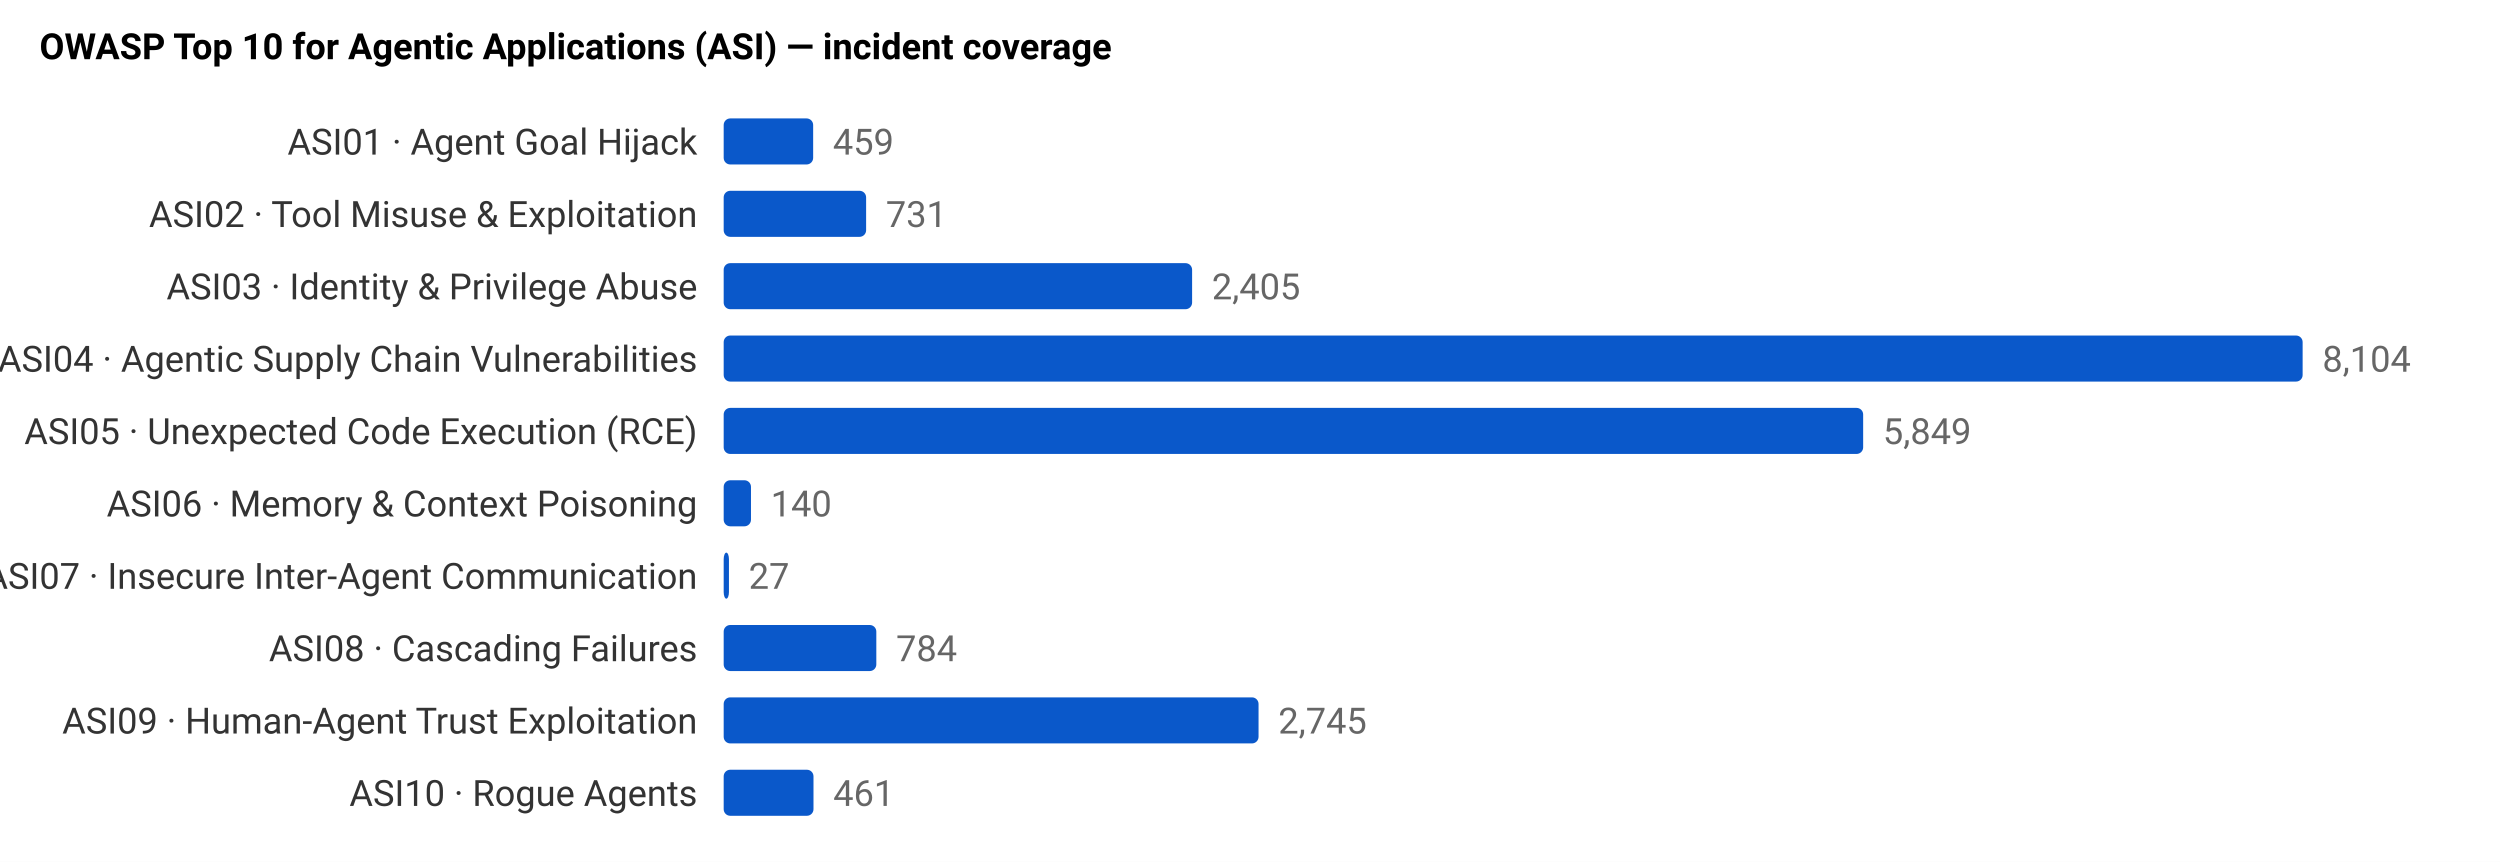
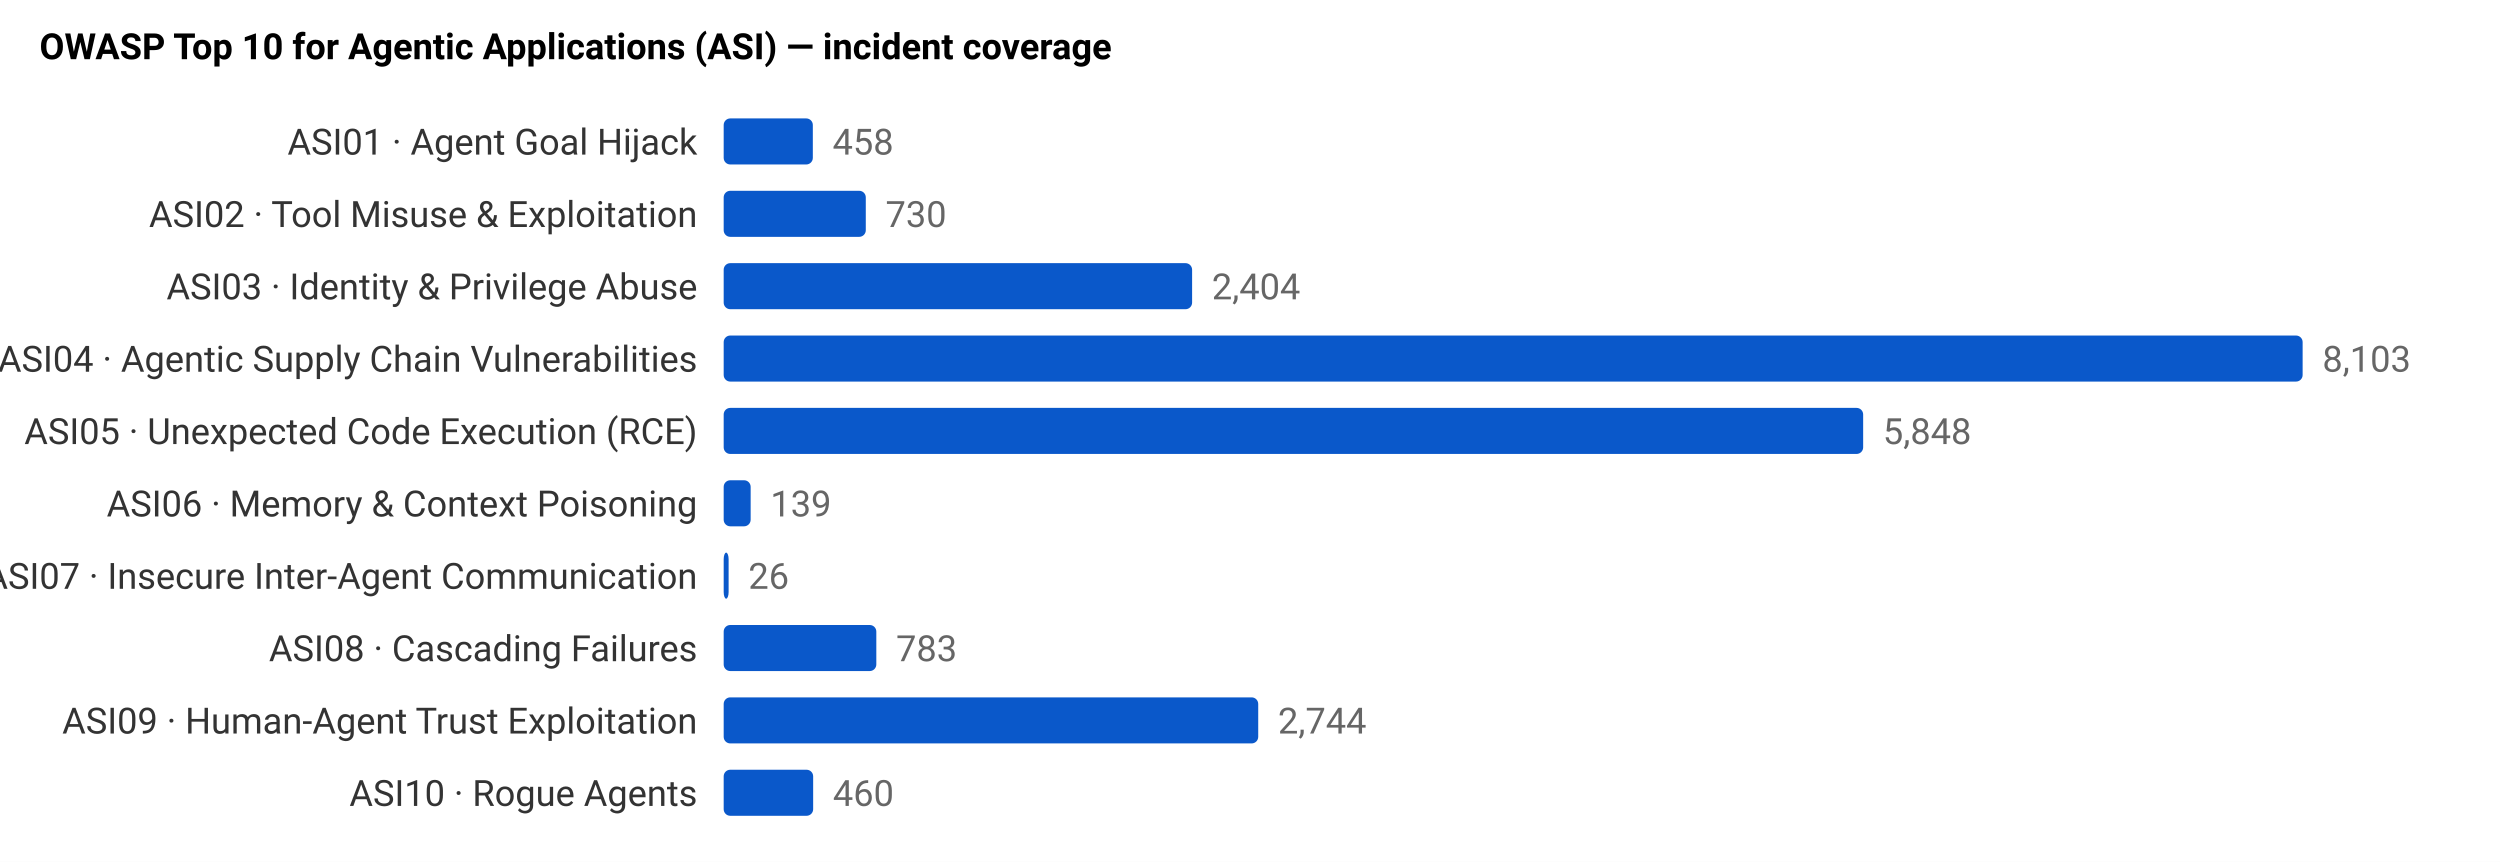
<svg xmlns="http://www.w3.org/2000/svg" viewBox="0 0 760 262" role="img" aria-label="OWASP Top 10 for Agentic Applications (ASI) — incident coverage" font-family="system-ui,-apple-system,Segoe UI,Roboto,sans-serif" font-size="11">
  <rect x="0" y="0" width="100%" height="100%" fill="white" />
  <text x="12" y="18" font-weight="600">OWASP Top 10 for Agentic Applications (ASI) — incident coverage</text>
  <text x="212" y="47" text-anchor="end" fill="#333">ASI01 · Agent Goal Hijack</text>
-   <rect x="220" y="36" width="27.2" height="14" fill="#0a58ca" rx="2" />
-   <text x="253.2" y="47" fill="#666">459</text>
+   <rect x="220" y="36" width="27.1" height="14" fill="#0a58ca" rx="2" />
+   <text x="253.1" y="47" fill="#666">458</text>
  <text x="212" y="69" text-anchor="end" fill="#333">ASI02 · Tool Misuse &amp; Exploitation</text>
-   <rect x="220" y="58" width="43.3" height="14" fill="#0a58ca" rx="2" />
-   <text x="269.3" y="69" fill="#666">731</text>
+   <rect x="220" y="58" width="43.2" height="14" fill="#0a58ca" rx="2" />
+   <text x="269.2" y="69" fill="#666">730</text>
  <text x="212" y="91" text-anchor="end" fill="#333">ASI03 · Identity &amp; Privilege Abuse</text>
  <rect x="220" y="80" width="142.4" height="14" fill="#0a58ca" rx="2" />
-   <text x="368.4" y="91" fill="#666">2,405</text>
+   <text x="368.4" y="91" fill="#666">2,404</text>
  <text x="212" y="113" text-anchor="end" fill="#333">ASI04 · Agentic Supply Chain Vulnerabilities</text>
  <rect x="220" y="102" width="480.0" height="14" fill="#0a58ca" rx="2" />
-   <text x="706.0" y="113" fill="#666">8,104</text>
+   <text x="706.0" y="113" fill="#666">8,103</text>
  <text x="212" y="135" text-anchor="end" fill="#333">ASI05 · Unexpected Code Execution (RCE)</text>
  <rect x="220" y="124" width="346.4" height="14" fill="#0a58ca" rx="2" />
-   <text x="572.4" y="135" fill="#666">5,849</text>
+   <text x="572.4" y="135" fill="#666">5,848</text>
  <text x="212" y="157" text-anchor="end" fill="#333">ASI06 · Memory &amp; Context Poisoning</text>
-   <rect x="220" y="146" width="8.3" height="14" fill="#0a58ca" rx="2" />
-   <text x="234.3" y="157" fill="#666">140</text>
+   <rect x="220" y="146" width="8.2" height="14" fill="#0a58ca" rx="2" />
+   <text x="234.2" y="157" fill="#666">139</text>
  <text x="212" y="179" text-anchor="end" fill="#333">ASI07 · Insecure Inter-Agent Communication</text>
-   <rect x="220" y="168" width="1.6" height="14" fill="#0a58ca" rx="2" />
-   <text x="227.6" y="179" fill="#666">27</text>
+   <rect x="220" y="168" width="1.5" height="14" fill="#0a58ca" rx="2" />
+   <text x="227.5" y="179" fill="#666">26</text>
  <text x="212" y="201" text-anchor="end" fill="#333">ASI08 · Cascading Failures</text>
  <rect x="220" y="190" width="46.4" height="14" fill="#0a58ca" rx="2" />
-   <text x="272.4" y="201" fill="#666">784</text>
+   <text x="272.4" y="201" fill="#666">783</text>
  <text x="212" y="223" text-anchor="end" fill="#333">ASI09 · Human-Agent Trust Exploitation</text>
-   <rect x="220" y="212" width="162.6" height="14" fill="#0a58ca" rx="2" />
-   <text x="388.6" y="223" fill="#666">2,745</text>
+   <rect x="220" y="212" width="162.5" height="14" fill="#0a58ca" rx="2" />
+   <text x="388.5" y="223" fill="#666">2,744</text>
  <text x="212" y="245" text-anchor="end" fill="#333">ASI10 · Rogue Agents</text>
-   <rect x="220" y="234" width="27.3" height="14" fill="#0a58ca" rx="2" />
-   <text x="253.3" y="245" fill="#666">461</text>
+   <rect x="220" y="234" width="27.2" height="14" fill="#0a58ca" rx="2" />
+   <text x="253.2" y="245" fill="#666">460</text>
</svg>
